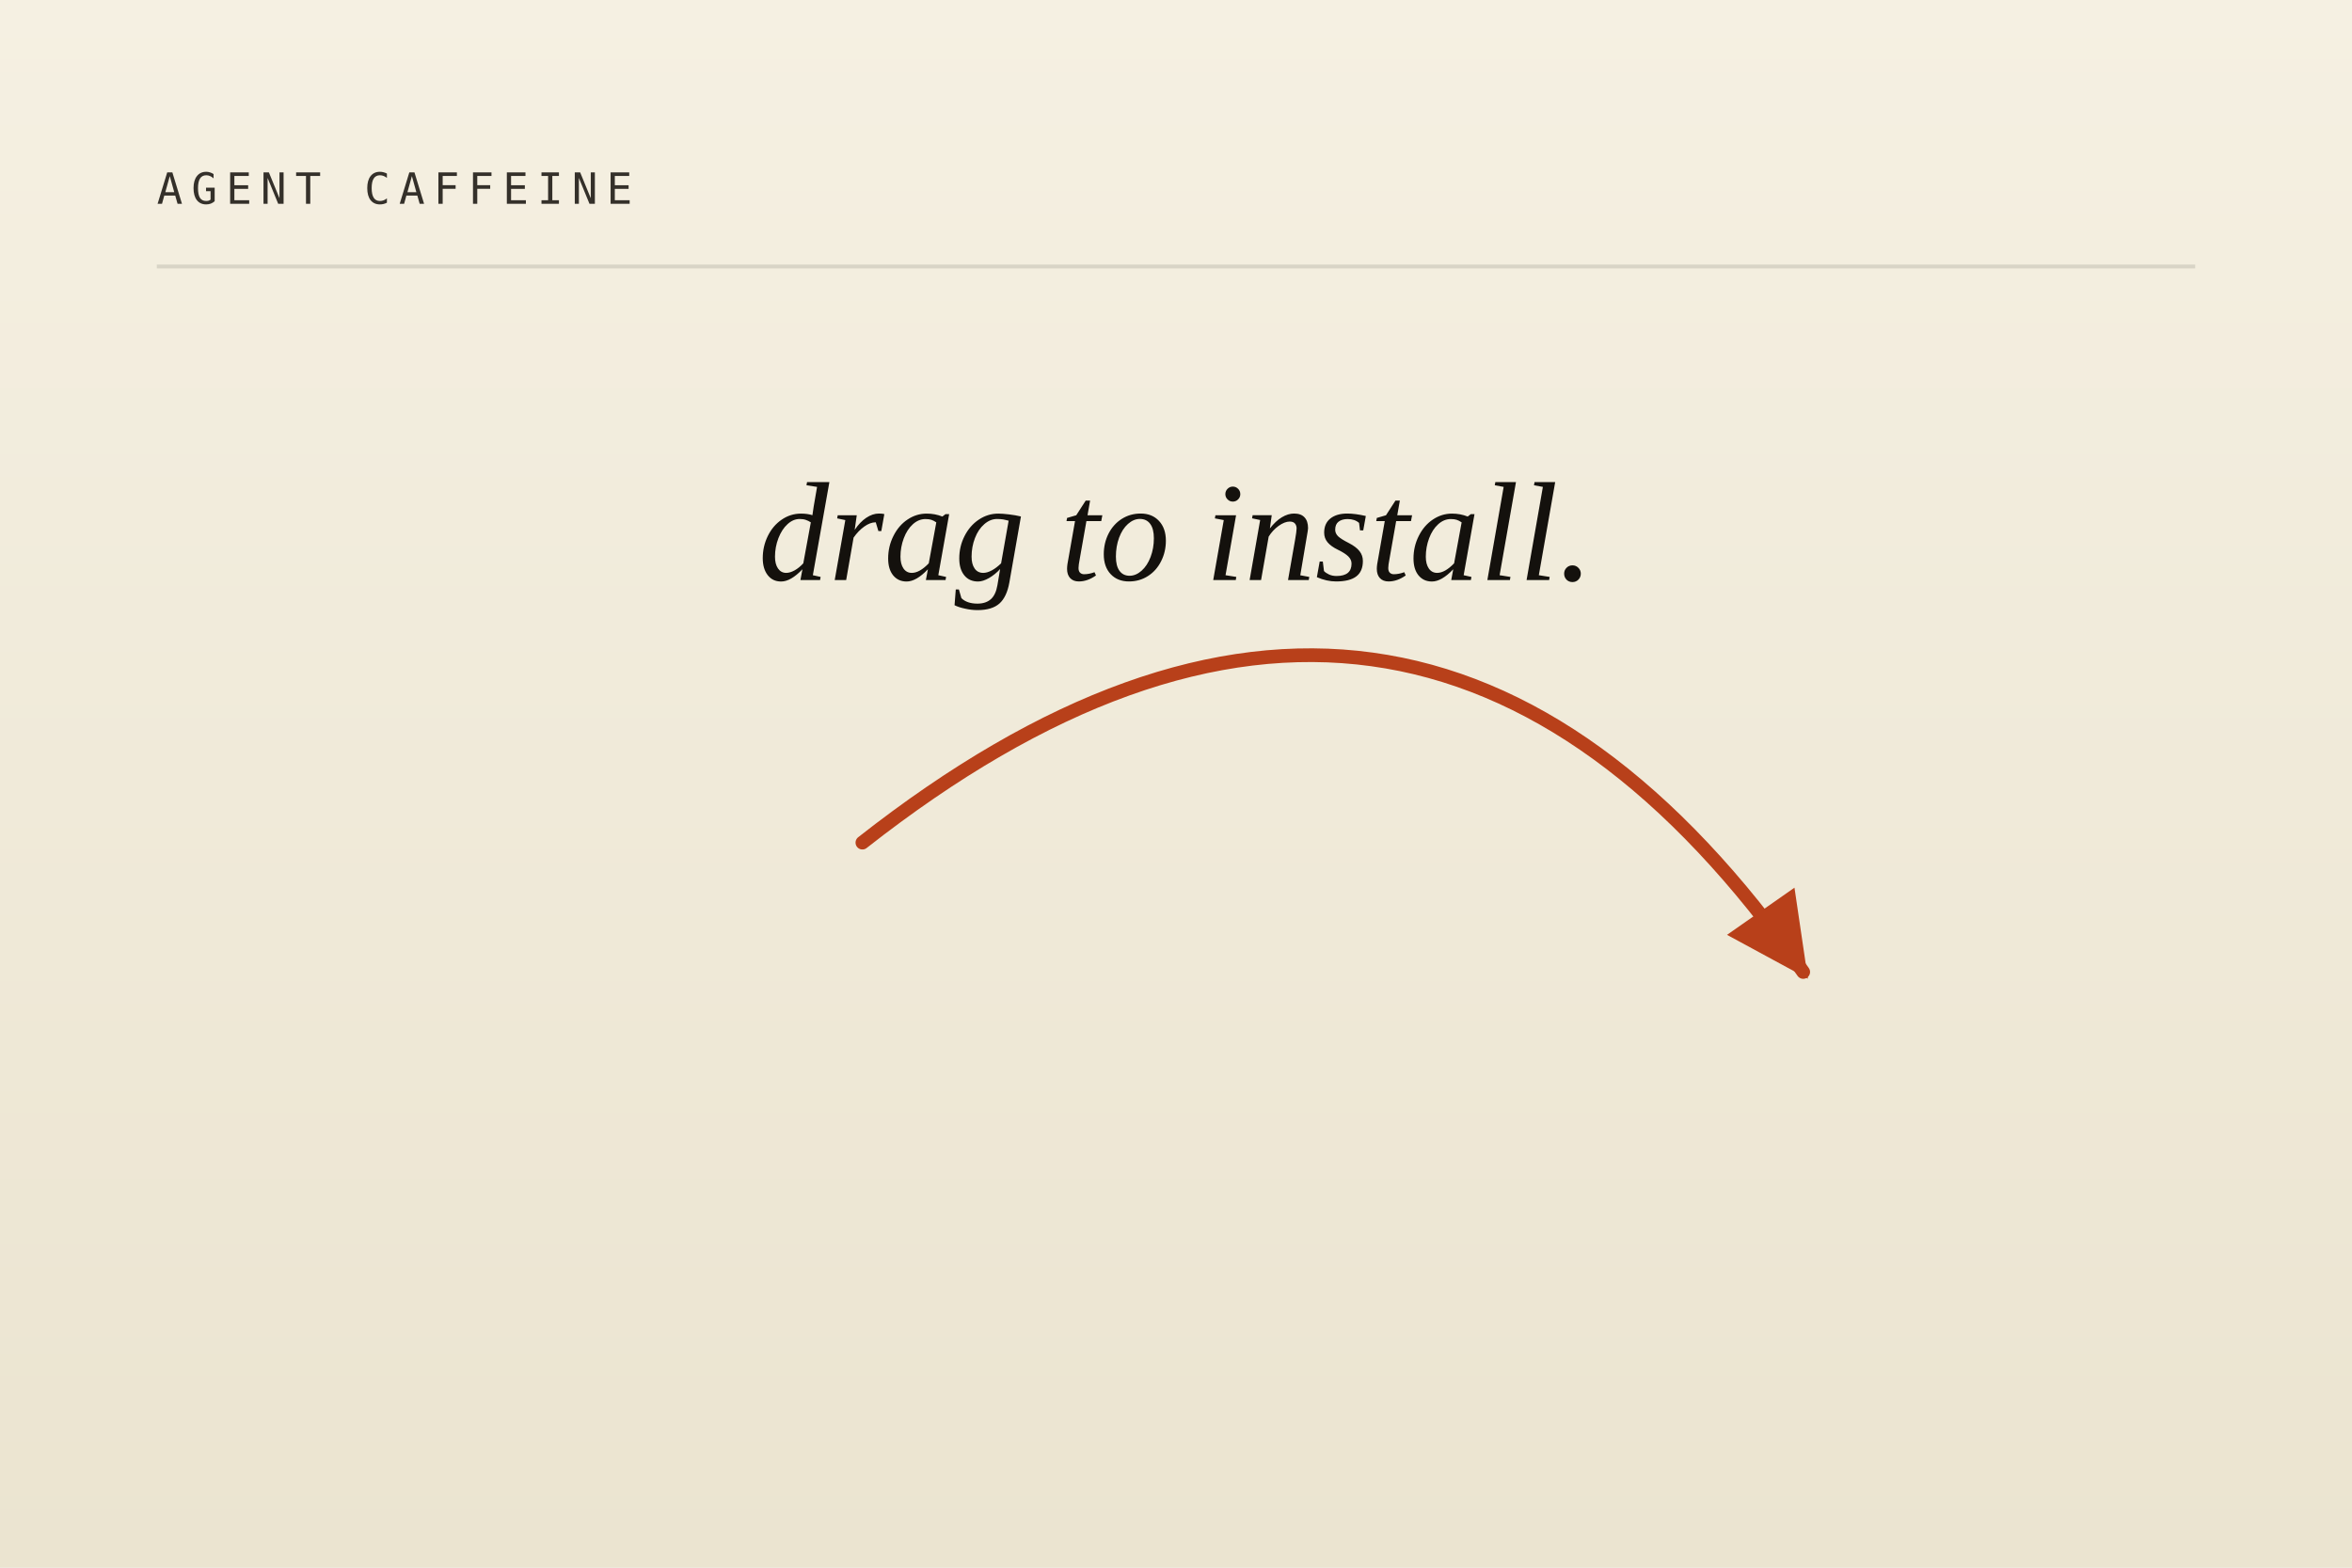
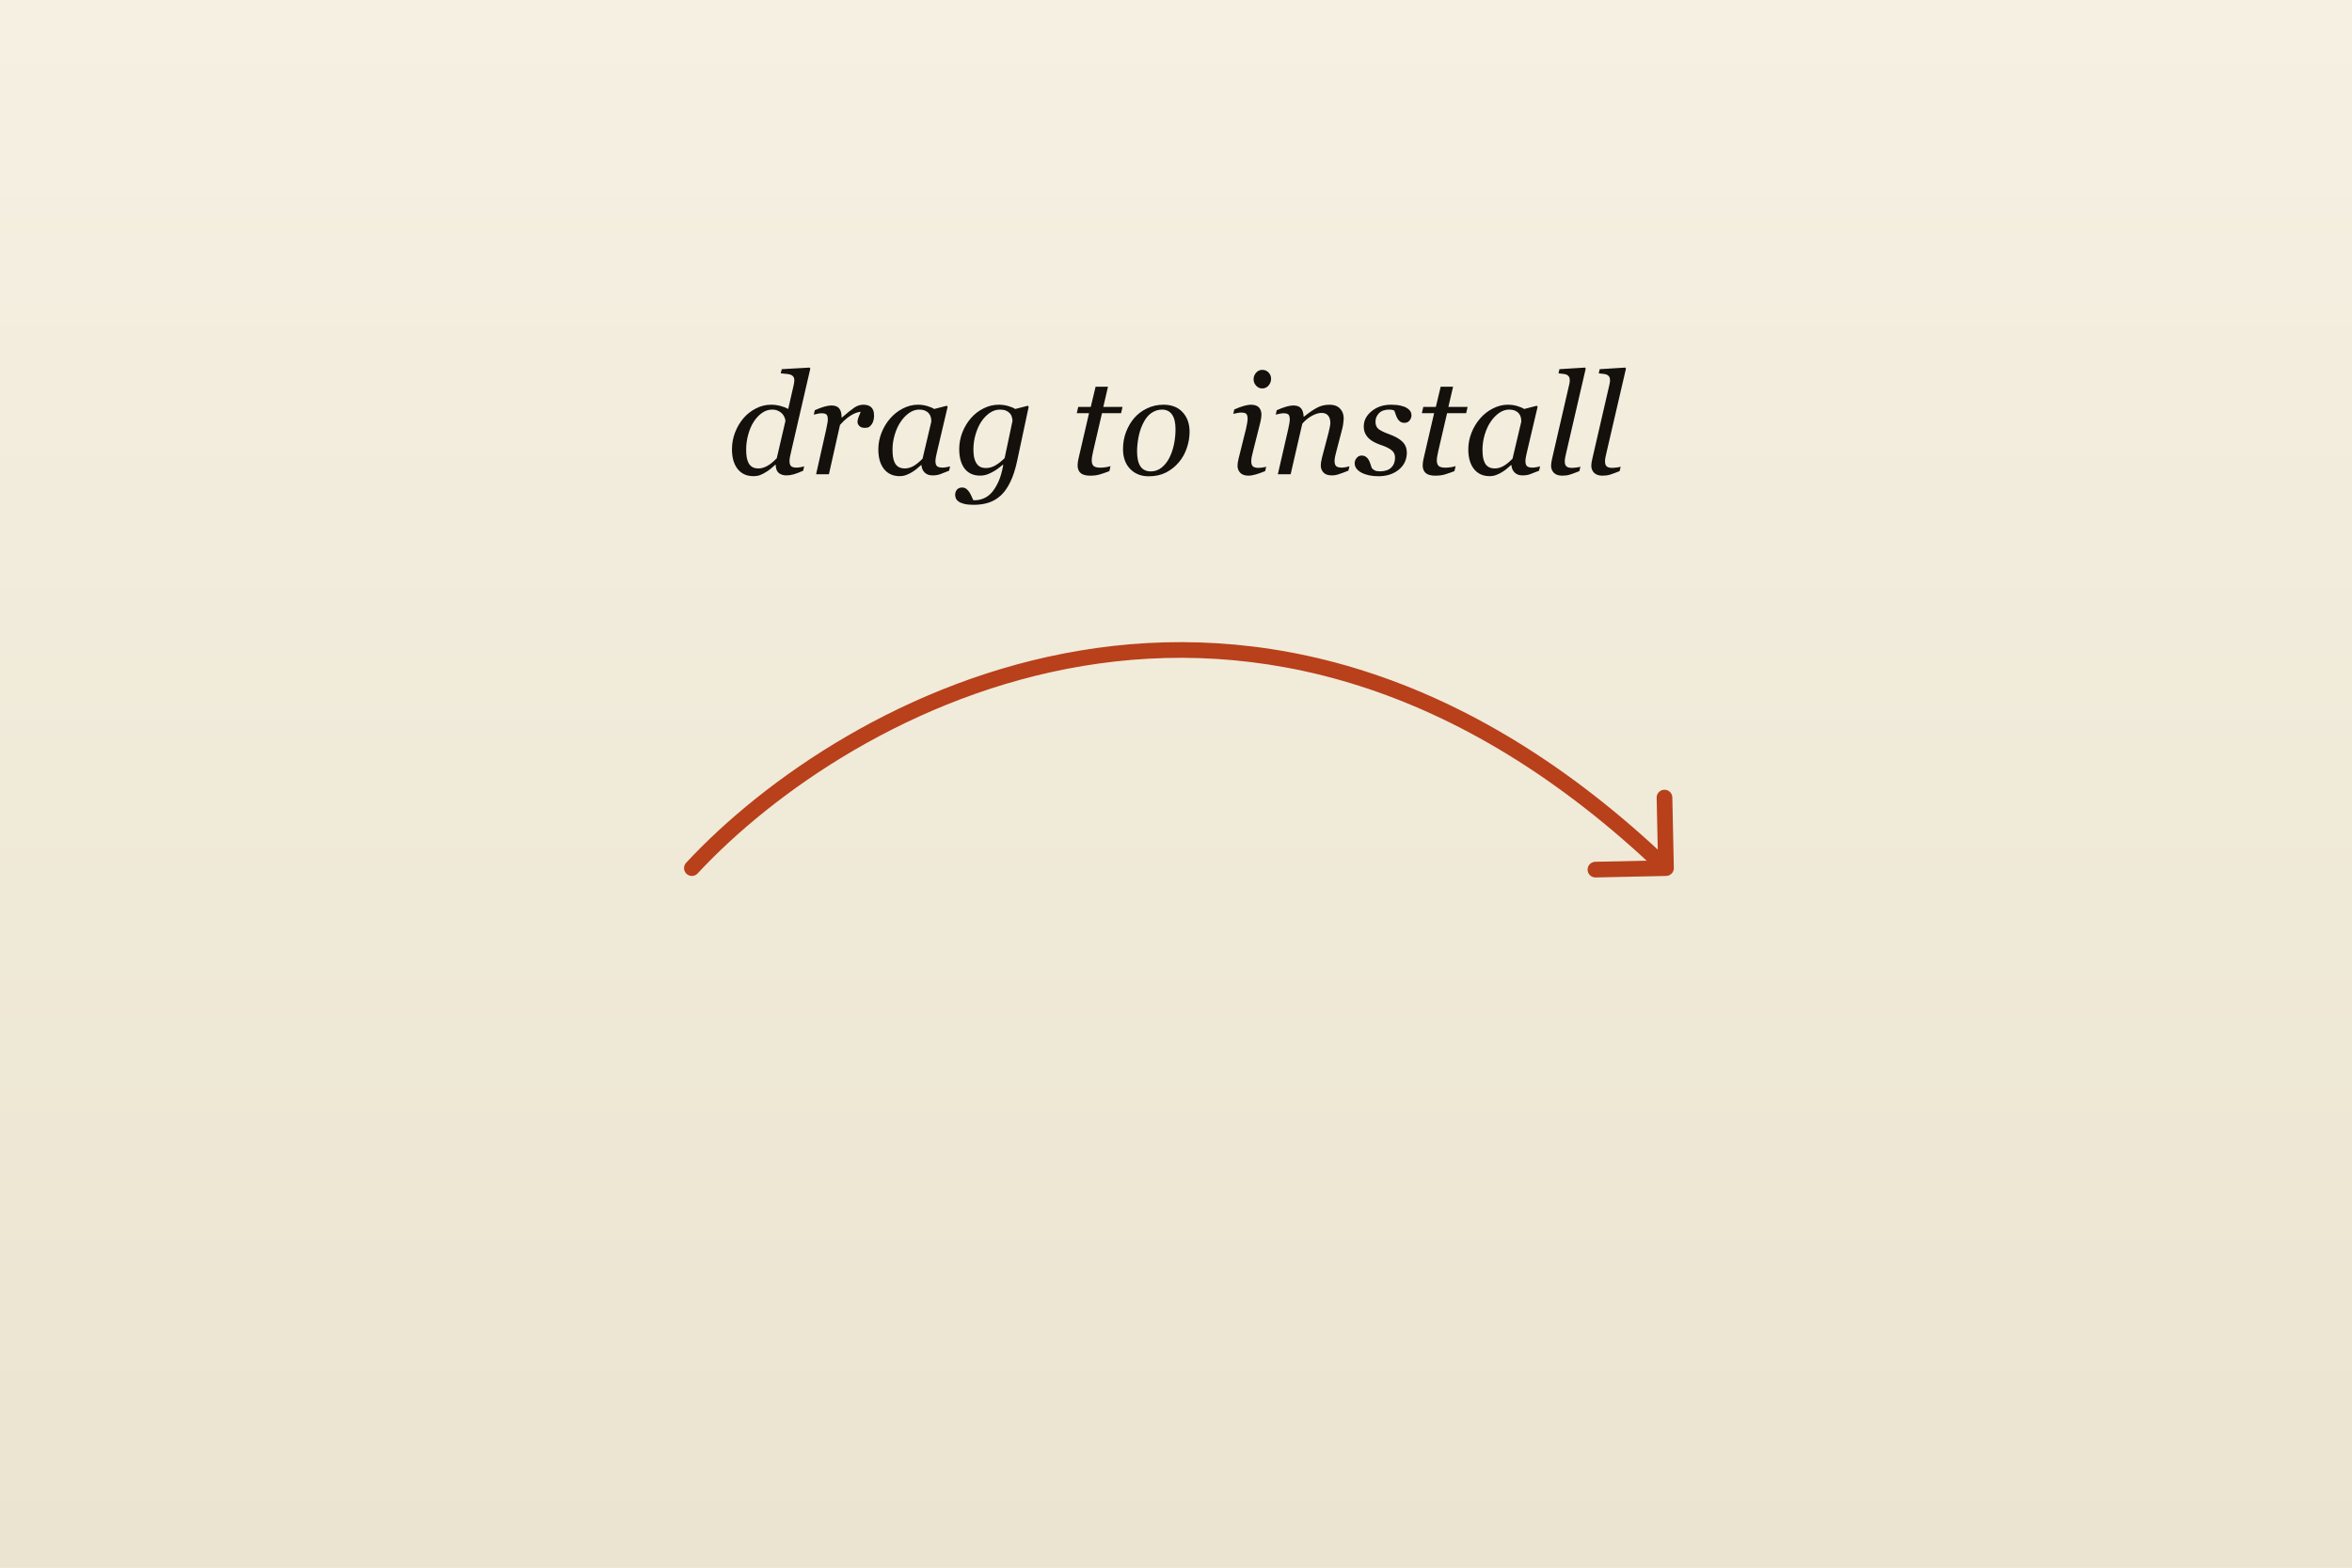
- <svg xmlns="http://www.w3.org/2000/svg" viewBox="0 0 600 400" width="600" height="400">
+ <svg xmlns="http://www.w3.org/2000/svg" width="600" height="400" viewBox="0 0 600 400" fill="none">
+   <g clip-path="url(#clip0_69_2)">
+     <path d="M600 0H0V400H600V0Z" fill="url(#paint0_linear_69_2)" />
+     <path d="M197.889 118.592H197.766C197.508 118.814 197.174 119.107 196.764 119.471C196.354 119.822 195.926 120.133 195.48 120.402C194.918 120.754 194.396 121.023 193.916 121.211C193.447 121.398 192.867 121.492 192.176 121.492C190.477 121.492 189.141 120.883 188.168 119.664C187.207 118.434 186.727 116.764 186.727 114.654C186.727 113.178 186.984 111.754 187.5 110.383C188.027 109.012 188.742 107.793 189.645 106.727C190.523 105.695 191.578 104.863 192.809 104.23C194.051 103.586 195.346 103.264 196.693 103.264C197.502 103.264 198.305 103.369 199.102 103.58C199.898 103.791 200.555 104.049 201.07 104.354L202.441 98.377C202.512 98.061 202.559 97.814 202.582 97.639C202.617 97.463 202.635 97.269 202.635 97.059C202.635 96.637 202.547 96.314 202.371 96.092C202.207 95.869 201.973 95.705 201.668 95.6C201.387 95.494 201 95.424 200.508 95.389C200.016 95.353 199.57 95.312 199.172 95.266L199.418 94.193L206.537 93.789L206.713 94.053L201.844 115.129C201.75 115.516 201.65 115.961 201.545 116.465C201.451 116.957 201.404 117.332 201.404 117.59C201.404 118.258 201.545 118.715 201.826 118.961C202.107 119.195 202.582 119.312 203.25 119.312C203.473 119.312 203.789 119.277 204.199 119.207C204.609 119.137 204.926 119.061 205.148 118.979L204.885 120.104C203.9 120.549 203.086 120.859 202.441 121.035C201.797 121.211 201.199 121.299 200.648 121.299C199.805 121.299 199.131 121.082 198.627 120.648C198.135 120.203 197.889 119.518 197.889 118.592ZM200.367 107.395C200.344 107.055 200.256 106.727 200.104 106.41C199.951 106.082 199.758 105.789 199.523 105.531C199.254 105.238 198.902 104.998 198.469 104.811C198.047 104.611 197.543 104.512 196.957 104.512C196.055 104.512 195.199 104.793 194.391 105.355C193.594 105.918 192.891 106.668 192.281 107.605C191.695 108.508 191.227 109.598 190.875 110.875C190.523 112.141 190.348 113.412 190.348 114.689C190.348 115.404 190.389 116.037 190.471 116.588C190.553 117.139 190.711 117.648 190.945 118.117C191.168 118.551 191.484 118.896 191.895 119.154C192.305 119.4 192.85 119.523 193.529 119.523C194.174 119.523 194.871 119.33 195.621 118.943C196.383 118.557 197.227 117.883 198.152 116.922L200.367 107.395ZM222.973 106.129C222.973 106.457 222.926 106.82 222.832 107.219C222.738 107.605 222.604 107.928 222.428 108.186C222.217 108.502 221.982 108.748 221.725 108.924C221.479 109.088 221.121 109.17 220.652 109.17C220.02 109.17 219.545 109.012 219.229 108.695C218.912 108.379 218.754 108.027 218.754 107.641C218.754 107.277 218.842 106.873 219.018 106.428C219.193 105.971 219.375 105.52 219.562 105.074C219.422 105.074 219.188 105.115 218.859 105.197C218.543 105.268 218.156 105.414 217.699 105.637C217.242 105.859 216.721 106.193 216.135 106.639C215.561 107.084 214.945 107.676 214.289 108.414L211.459 121H208.189L210.756 109.609C210.814 109.328 210.896 108.906 211.002 108.344C211.119 107.781 211.178 107.365 211.178 107.096C211.178 106.439 211.066 106 210.844 105.777C210.621 105.555 210.176 105.443 209.508 105.443C209.25 105.443 208.922 105.49 208.523 105.584C208.125 105.666 207.814 105.736 207.592 105.795L207.855 104.67C208.77 104.26 209.578 103.955 210.281 103.756C210.984 103.557 211.588 103.457 212.092 103.457C213.029 103.457 213.697 103.715 214.096 104.23C214.494 104.734 214.693 105.496 214.693 106.516H214.799C216.193 105.309 217.248 104.465 217.963 103.984C218.689 103.504 219.445 103.264 220.23 103.264C220.605 103.264 220.969 103.311 221.32 103.404C221.672 103.498 221.971 103.656 222.217 103.879C222.475 104.125 222.662 104.412 222.779 104.74C222.908 105.057 222.973 105.52 222.973 106.129ZM235.066 118.68H234.943C234.686 118.891 234.375 119.16 234.012 119.488C233.66 119.805 233.244 120.109 232.764 120.402C232.307 120.695 231.809 120.947 231.27 121.158C230.73 121.381 230.145 121.492 229.512 121.492C227.812 121.492 226.477 120.883 225.504 119.664C224.543 118.445 224.062 116.781 224.062 114.672C224.062 113.219 224.332 111.807 224.871 110.436C225.41 109.064 226.154 107.834 227.104 106.744C228.006 105.701 229.078 104.863 230.32 104.23C231.562 103.586 232.84 103.264 234.152 103.264C234.984 103.264 235.775 103.375 236.525 103.598C237.287 103.82 237.885 104.072 238.318 104.354L241.535 103.527L241.746 103.791L239.074 115.129C238.98 115.492 238.881 115.938 238.775 116.465C238.682 116.98 238.635 117.361 238.635 117.607C238.635 118.275 238.775 118.727 239.057 118.961C239.338 119.195 239.812 119.312 240.48 119.312C240.703 119.312 241.02 119.277 241.43 119.207C241.84 119.137 242.156 119.061 242.379 118.979L242.115 120.104C241.061 120.525 240.275 120.83 239.76 121.018C239.244 121.205 238.617 121.299 237.879 121.299C237.035 121.299 236.367 121.053 235.875 120.561C235.383 120.068 235.113 119.441 235.066 118.68ZM237.58 107.57C237.58 107.184 237.539 106.814 237.457 106.463C237.375 106.111 237.205 105.783 236.947 105.479C236.713 105.186 236.391 104.951 235.98 104.775C235.57 104.6 235.055 104.512 234.434 104.512C233.578 104.512 232.746 104.793 231.938 105.355C231.129 105.918 230.402 106.674 229.758 107.623C229.148 108.514 228.65 109.592 228.264 110.857C227.877 112.123 227.684 113.406 227.684 114.707C227.684 115.422 227.725 116.055 227.807 116.605C227.889 117.156 228.047 117.66 228.281 118.117C228.504 118.562 228.826 118.908 229.248 119.154C229.67 119.4 230.203 119.523 230.848 119.523C231.504 119.523 232.189 119.342 232.904 118.979C233.631 118.604 234.445 117.953 235.348 117.027L237.58 107.57ZM255.932 118.627L255.809 118.592C255.574 118.779 255.24 119.043 254.807 119.383C254.385 119.723 253.939 120.021 253.471 120.279C252.932 120.596 252.387 120.854 251.836 121.053C251.285 121.252 250.676 121.352 250.008 121.352C248.309 121.352 246.996 120.754 246.07 119.559C245.156 118.352 244.699 116.693 244.699 114.584C244.699 113.131 244.963 111.719 245.49 110.348C246.029 108.977 246.762 107.758 247.688 106.691C248.578 105.66 249.645 104.834 250.887 104.213C252.129 103.58 253.43 103.264 254.789 103.264C255.633 103.264 256.43 103.375 257.18 103.598C257.93 103.809 258.533 104.061 258.99 104.354L262.207 103.527L262.418 103.791L259.465 117.643C259.02 119.74 258.445 121.51 257.742 122.951C257.051 124.404 256.248 125.553 255.334 126.396C254.396 127.264 253.359 127.879 252.223 128.242C251.098 128.617 249.82 128.805 248.391 128.805C247.418 128.805 246.621 128.729 246 128.576C245.391 128.424 244.91 128.225 244.559 127.979C244.207 127.732 243.967 127.451 243.838 127.135C243.721 126.83 243.662 126.537 243.662 126.256C243.662 125.729 243.82 125.283 244.137 124.92C244.453 124.568 244.887 124.393 245.438 124.393C245.871 124.393 246.24 124.516 246.545 124.762C246.85 125.02 247.096 125.295 247.283 125.588C247.482 125.893 247.676 126.256 247.863 126.678C248.051 127.1 248.191 127.416 248.285 127.627H248.812C249.457 127.627 250.148 127.48 250.887 127.188C251.625 126.895 252.299 126.42 252.908 125.764C253.529 125.084 254.109 124.17 254.648 123.021C255.188 121.885 255.615 120.42 255.932 118.627ZM258.287 107.395C258.287 107.066 258.234 106.732 258.129 106.393C258.035 106.041 257.854 105.719 257.584 105.426C257.326 105.145 256.998 104.922 256.6 104.758C256.201 104.594 255.691 104.512 255.07 104.512C254.168 104.512 253.312 104.787 252.504 105.338C251.707 105.877 250.986 106.621 250.342 107.57C249.744 108.461 249.258 109.539 248.883 110.805C248.508 112.07 248.32 113.342 248.32 114.619C248.32 115.311 248.367 115.949 248.461 116.535C248.566 117.109 248.742 117.613 248.988 118.047C249.234 118.48 249.557 118.82 249.955 119.066C250.365 119.301 250.893 119.418 251.537 119.418C252.357 119.418 253.172 119.184 253.98 118.715C254.789 118.234 255.557 117.625 256.283 116.887L258.287 107.395ZM278.115 121.369C277.002 121.369 276.188 121.146 275.672 120.701C275.156 120.244 274.898 119.594 274.898 118.75C274.898 118.48 274.916 118.229 274.951 117.994C274.986 117.748 275.033 117.473 275.092 117.168L277.816 105.426H274.688L275.057 103.826H278.256L279.486 98.676H282.65L281.455 103.826H286.359L285.99 105.426H281.121L278.871 115.111C278.766 115.557 278.678 115.99 278.607 116.412C278.537 116.822 278.502 117.174 278.502 117.467C278.502 118.111 278.66 118.586 278.977 118.891C279.305 119.184 279.891 119.33 280.734 119.33C281.039 119.33 281.467 119.295 282.018 119.225C282.568 119.143 282.996 119.043 283.301 118.926L283.002 120.209C282.182 120.525 281.408 120.795 280.682 121.018C279.955 121.252 279.1 121.369 278.115 121.369ZM303.463 110.172C303.463 111.555 303.229 112.938 302.76 114.32C302.291 115.703 301.611 116.916 300.721 117.959C299.818 119.037 298.729 119.904 297.451 120.561C296.186 121.205 294.715 121.527 293.039 121.527C291.094 121.527 289.512 120.9 288.293 119.646C287.086 118.393 286.482 116.705 286.482 114.584C286.482 113.025 286.74 111.572 287.256 110.225C287.771 108.877 288.463 107.693 289.33 106.674C290.209 105.654 291.293 104.834 292.582 104.213C293.883 103.58 295.289 103.264 296.801 103.264C298.887 103.264 300.516 103.902 301.688 105.18C302.871 106.445 303.463 108.109 303.463 110.172ZM299.877 109.504C299.877 107.84 299.578 106.592 298.98 105.76C298.395 104.928 297.545 104.512 296.432 104.512C295.459 104.512 294.539 104.811 293.672 105.408C292.816 106.006 292.078 106.979 291.457 108.326C290.977 109.346 290.625 110.482 290.402 111.736C290.18 112.979 290.068 114.127 290.068 115.182C290.068 116.857 290.355 118.129 290.93 118.996C291.516 119.852 292.395 120.279 293.566 120.279C294.609 120.279 295.535 119.951 296.344 119.295C297.152 118.639 297.809 117.807 298.312 116.799C298.816 115.814 299.203 114.689 299.473 113.424C299.742 112.146 299.877 110.84 299.877 109.504ZM323.01 119.084L322.746 120.209C321.668 120.643 320.807 120.941 320.162 121.105C319.518 121.281 318.967 121.369 318.51 121.369C317.572 121.369 316.869 121.129 316.4 120.648C315.932 120.156 315.697 119.553 315.697 118.838C315.697 118.568 315.721 118.287 315.768 117.994C315.814 117.701 315.891 117.332 315.996 116.887L317.859 109.416C317.953 109.006 318.041 108.566 318.123 108.098C318.217 107.629 318.264 107.23 318.264 106.902C318.264 106.246 318.152 105.812 317.93 105.602C317.719 105.379 317.279 105.268 316.611 105.268C316.354 105.268 316.008 105.309 315.574 105.391C315.152 105.473 314.83 105.543 314.607 105.602L314.871 104.477C315.785 104.066 316.605 103.762 317.332 103.562C318.059 103.363 318.633 103.264 319.055 103.264C320.016 103.264 320.713 103.492 321.146 103.949C321.58 104.406 321.797 105.021 321.797 105.795C321.797 106.006 321.773 106.293 321.727 106.656C321.68 107.02 321.609 107.383 321.516 107.746L319.635 115.217C319.518 115.674 319.412 116.125 319.318 116.57C319.236 117.004 319.195 117.361 319.195 117.643C319.195 118.311 319.342 118.768 319.635 119.014C319.939 119.26 320.426 119.383 321.094 119.383C321.316 119.383 321.633 119.354 322.043 119.295C322.465 119.236 322.787 119.166 323.01 119.084ZM324.258 96.619C324.258 97.287 324.041 97.873 323.607 98.377C323.174 98.869 322.635 99.115 321.99 99.115C321.393 99.115 320.877 98.881 320.443 98.412C320.01 97.932 319.793 97.387 319.793 96.777C319.793 96.133 320.01 95.57 320.443 95.09C320.877 94.609 321.393 94.369 321.99 94.369C322.658 94.369 323.203 94.598 323.625 95.055C324.047 95.5 324.258 96.022 324.258 96.619ZM344.244 118.961L343.98 120.086C342.926 120.508 342.105 120.812 341.52 121C340.934 121.199 340.342 121.299 339.744 121.299C338.807 121.299 338.104 121.059 337.635 120.578C337.166 120.086 336.932 119.482 336.932 118.768C336.932 118.51 336.955 118.229 337.002 117.924C337.049 117.607 337.125 117.238 337.23 116.816L338.953 110.26C339.082 109.756 339.182 109.299 339.252 108.889C339.334 108.479 339.375 108.15 339.375 107.904C339.375 107.119 339.188 106.498 338.812 106.041C338.438 105.584 337.881 105.355 337.143 105.355C336.428 105.355 335.625 105.59 334.734 106.059C333.844 106.527 333.006 107.207 332.221 108.098L329.25 121H325.98L328.6 109.609C328.658 109.328 328.74 108.924 328.846 108.396C328.963 107.857 329.021 107.424 329.021 107.096C329.021 106.439 328.91 106 328.688 105.777C328.465 105.555 328.02 105.443 327.352 105.443C327.094 105.443 326.766 105.49 326.367 105.584C325.969 105.666 325.658 105.736 325.436 105.795L325.699 104.67C326.613 104.26 327.422 103.955 328.125 103.756C328.828 103.557 329.432 103.457 329.936 103.457C330.861 103.457 331.523 103.709 331.922 104.213C332.32 104.717 332.531 105.414 332.555 106.305H332.66C333.949 105.273 335.062 104.512 336 104.02C336.938 103.516 338.004 103.264 339.199 103.264C340.324 103.264 341.203 103.592 341.836 104.248C342.469 104.893 342.785 105.742 342.785 106.797C342.785 107.008 342.75 107.383 342.68 107.922C342.621 108.461 342.521 108.994 342.381 109.521L340.904 115.164C340.799 115.539 340.693 115.973 340.588 116.465C340.494 116.945 340.447 117.32 340.447 117.59C340.447 118.258 340.594 118.715 340.887 118.961C341.18 119.195 341.66 119.312 342.328 119.312C342.551 119.312 342.867 119.277 343.277 119.207C343.699 119.125 344.021 119.043 344.244 118.961ZM351.645 121.51C349.91 121.51 348.463 121.205 347.303 120.596C346.154 119.975 345.58 119.166 345.58 118.17C345.58 117.701 345.75 117.262 346.09 116.852C346.43 116.441 346.846 116.236 347.338 116.236C347.807 116.236 348.182 116.348 348.463 116.57C348.756 116.781 348.984 117.033 349.148 117.326C349.324 117.631 349.477 117.994 349.605 118.416C349.746 118.838 349.863 119.184 349.957 119.453C350.133 119.652 350.373 119.84 350.678 120.016C350.994 120.18 351.445 120.262 352.031 120.262C353.297 120.262 354.252 119.945 354.896 119.312C355.553 118.68 355.881 117.824 355.881 116.746C355.881 115.949 355.576 115.316 354.967 114.848C354.357 114.367 353.449 113.928 352.242 113.529C351.809 113.389 351.299 113.178 350.713 112.896C350.127 112.604 349.658 112.293 349.307 111.965C348.885 111.59 348.545 111.145 348.287 110.629C348.029 110.113 347.9 109.504 347.9 108.801C347.9 107.301 348.568 106.006 349.904 104.916C351.252 103.814 352.904 103.264 354.861 103.264C355.318 103.264 355.811 103.287 356.338 103.334C356.865 103.381 357.445 103.51 358.078 103.721C358.629 103.908 359.098 104.189 359.484 104.564C359.871 104.928 360.064 105.402 360.064 105.988C360.064 106.469 359.9 106.908 359.572 107.307C359.256 107.693 358.834 107.887 358.307 107.887C357.873 107.887 357.516 107.793 357.234 107.605C356.953 107.418 356.719 107.166 356.531 106.85C356.344 106.533 356.191 106.193 356.074 105.83C355.957 105.467 355.828 105.109 355.688 104.758C355.465 104.664 355.266 104.6 355.09 104.564C354.914 104.529 354.68 104.512 354.387 104.512C353.238 104.512 352.365 104.822 351.768 105.443C351.182 106.053 350.889 106.779 350.889 107.623C350.889 108.443 351.152 109.064 351.68 109.486C352.219 109.896 353.104 110.324 354.334 110.77C355.928 111.344 357.082 112 357.797 112.738C358.523 113.477 358.887 114.391 358.887 115.48C358.887 117.262 358.201 118.715 356.83 119.84C355.459 120.953 353.73 121.51 351.645 121.51ZM366.146 121.369C365.033 121.369 364.219 121.146 363.703 120.701C363.188 120.244 362.93 119.594 362.93 118.75C362.93 118.48 362.947 118.229 362.982 117.994C363.018 117.748 363.064 117.473 363.123 117.168L365.848 105.426H362.719L363.088 103.826H366.287L367.518 98.676H370.682L369.486 103.826H374.391L374.021 105.426H369.152L366.902 115.111C366.797 115.557 366.709 115.99 366.639 116.412C366.568 116.822 366.533 117.174 366.533 117.467C366.533 118.111 366.691 118.586 367.008 118.891C367.336 119.184 367.922 119.33 368.766 119.33C369.07 119.33 369.498 119.295 370.049 119.225C370.6 119.143 371.027 119.043 371.332 118.926L371.033 120.209C370.213 120.525 369.439 120.795 368.713 121.018C367.986 121.252 367.131 121.369 366.146 121.369ZM385.57 118.68H385.447C385.189 118.891 384.879 119.16 384.516 119.488C384.164 119.805 383.748 120.109 383.268 120.402C382.811 120.695 382.312 120.947 381.773 121.158C381.234 121.381 380.648 121.492 380.016 121.492C378.316 121.492 376.98 120.883 376.008 119.664C375.047 118.445 374.566 116.781 374.566 114.672C374.566 113.219 374.836 111.807 375.375 110.436C375.914 109.064 376.658 107.834 377.607 106.744C378.51 105.701 379.582 104.863 380.824 104.23C382.066 103.586 383.344 103.264 384.656 103.264C385.488 103.264 386.279 103.375 387.029 103.598C387.791 103.82 388.389 104.072 388.822 104.354L392.039 103.527L392.25 103.791L389.578 115.129C389.484 115.492 389.385 115.938 389.279 116.465C389.186 116.98 389.139 117.361 389.139 117.607C389.139 118.275 389.279 118.727 389.561 118.961C389.842 119.195 390.316 119.312 390.984 119.312C391.207 119.312 391.523 119.277 391.934 119.207C392.344 119.137 392.66 119.061 392.883 118.979L392.619 120.104C391.564 120.525 390.779 120.83 390.264 121.018C389.748 121.205 389.121 121.299 388.383 121.299C387.539 121.299 386.871 121.053 386.379 120.561C385.887 120.068 385.617 119.441 385.57 118.68ZM388.084 107.57C388.084 107.184 388.043 106.814 387.961 106.463C387.879 106.111 387.709 105.783 387.451 105.479C387.217 105.186 386.895 104.951 386.484 104.775C386.074 104.6 385.559 104.512 384.938 104.512C384.082 104.512 383.25 104.793 382.441 105.355C381.633 105.918 380.906 106.674 380.262 107.623C379.652 108.514 379.154 109.592 378.768 110.857C378.381 112.123 378.188 113.406 378.188 114.707C378.188 115.422 378.229 116.055 378.311 116.605C378.393 117.156 378.551 117.66 378.785 118.117C379.008 118.562 379.33 118.908 379.752 119.154C380.174 119.4 380.707 119.523 381.352 119.523C382.008 119.523 382.693 119.342 383.408 118.979C384.135 118.604 384.949 117.953 385.852 117.027L388.084 107.57ZM404.52 94.053L399.615 115.217C399.51 115.662 399.41 116.107 399.316 116.553C399.223 116.998 399.176 117.361 399.176 117.643C399.176 118.311 399.322 118.768 399.615 119.014C399.92 119.26 400.406 119.383 401.074 119.383C401.309 119.383 401.654 119.354 402.111 119.295C402.58 119.236 402.932 119.166 403.166 119.084L402.902 120.209C401.848 120.631 401.033 120.93 400.459 121.105C399.896 121.281 399.258 121.369 398.543 121.369C397.605 121.369 396.891 121.129 396.398 120.648C395.918 120.156 395.678 119.553 395.678 118.838C395.678 118.568 395.701 118.287 395.748 117.994C395.807 117.701 395.883 117.332 395.977 116.887L400.248 98.377C400.33 98.014 400.383 97.762 400.406 97.621C400.441 97.481 400.459 97.305 400.459 97.094C400.459 96.672 400.389 96.35 400.248 96.127C400.107 95.893 399.908 95.717 399.65 95.6C399.404 95.494 399.094 95.424 398.719 95.389C398.344 95.353 397.963 95.312 397.576 95.266L397.822 94.193L404.344 93.789L404.52 94.053ZM414.785 94.053L409.881 115.217C409.775 115.662 409.676 116.107 409.582 116.553C409.488 116.998 409.441 117.361 409.441 117.643C409.441 118.311 409.588 118.768 409.881 119.014C410.186 119.26 410.672 119.383 411.34 119.383C411.574 119.383 411.92 119.354 412.377 119.295C412.846 119.236 413.197 119.166 413.432 119.084L413.168 120.209C412.113 120.631 411.299 120.93 410.725 121.105C410.162 121.281 409.523 121.369 408.809 121.369C407.871 121.369 407.156 121.129 406.664 120.648C406.184 120.156 405.943 119.553 405.943 118.838C405.943 118.568 405.967 118.287 406.014 117.994C406.072 117.701 406.148 117.332 406.242 116.887L410.514 98.377C410.596 98.014 410.648 97.762 410.672 97.621C410.707 97.481 410.725 97.305 410.725 97.094C410.725 96.672 410.654 96.35 410.514 96.127C410.373 95.893 410.174 95.717 409.916 95.6C409.67 95.494 409.359 95.424 408.984 95.389C408.609 95.353 408.229 95.312 407.842 95.266L408.088 94.193L414.609 93.789L414.785 94.053Z" fill="#14110D" />
+     <path d="M175.034 220.139C174.283 220.949 174.33 222.214 175.139 222.966C175.949 223.717 177.214 223.67 177.966 222.861L176.5 221.5L175.034 220.139ZM425.043 223.5C426.147 223.476 427.023 222.562 427 221.457L426.615 203.461C426.592 202.357 425.677 201.481 424.573 201.505C423.469 201.528 422.592 202.443 422.616 203.547L422.958 219.543L406.961 219.885C405.857 219.908 404.981 220.823 405.005 221.927C405.028 223.031 405.942 223.908 407.047 223.884L425.043 223.5ZM176.5 221.5L177.966 222.861C197.232 202.112 232.678 177.185 276.254 169.923C319.707 162.681 371.454 172.963 423.616 222.944L425 221.5L426.384 220.056C373.346 169.237 320.343 158.519 275.596 165.977C230.972 173.415 194.768 198.888 175.034 220.139L176.5 221.5Z" fill="#B8401A" />
+   </g>
  <defs>
-     <linearGradient id="paper" x1="0" y1="0" x2="0" y2="1">
-       <stop offset="0%" stop-color="#f5f0e2" />
-       <stop offset="100%" stop-color="#ebe4d0" />
+     <linearGradient id="paint0_linear_69_2" x1="0" y1="0" x2="0" y2="400" gradientUnits="userSpaceOnUse">
+       <stop stop-color="#F5F0E2" />
+       <stop offset="1" stop-color="#EBE4D0" />
    </linearGradient>
-     <marker id="tip" viewBox="0 0 10 10" refX="9" refY="5" markerWidth="6" markerHeight="6" orient="auto">
-       <path d="M 0 0 L 10 5 L 0 10 z" fill="#b8401a" />
-     </marker>
+     <clipPath id="clip0_69_2">
+       <rect width="600" height="400" fill="white" />
+     </clipPath>
  </defs>
-   <rect width="600" height="400" fill="url(#paper)" />
-   <text x="40" y="52" font-family="ui-monospace, SFMono-Regular, Menlo, monospace" font-size="11" fill="#34302a" letter-spacing="2.2">AGENT CAFFEINE</text>
-   <line x1="40" y1="68" x2="560" y2="68" stroke="#14110d" stroke-opacity="0.12" stroke-width="1" />
-   <text x="300" y="148" font-family="Georgia, 'Times New Roman', serif" font-style="italic" font-size="36" fill="#14110d" text-anchor="middle">drag to install.</text>
-   <path d="M 220 215 Q 360 105, 460 248" stroke="#b8401a" stroke-width="3.5" fill="none" stroke-linecap="round" marker-end="url(#tip)" />
</svg>
